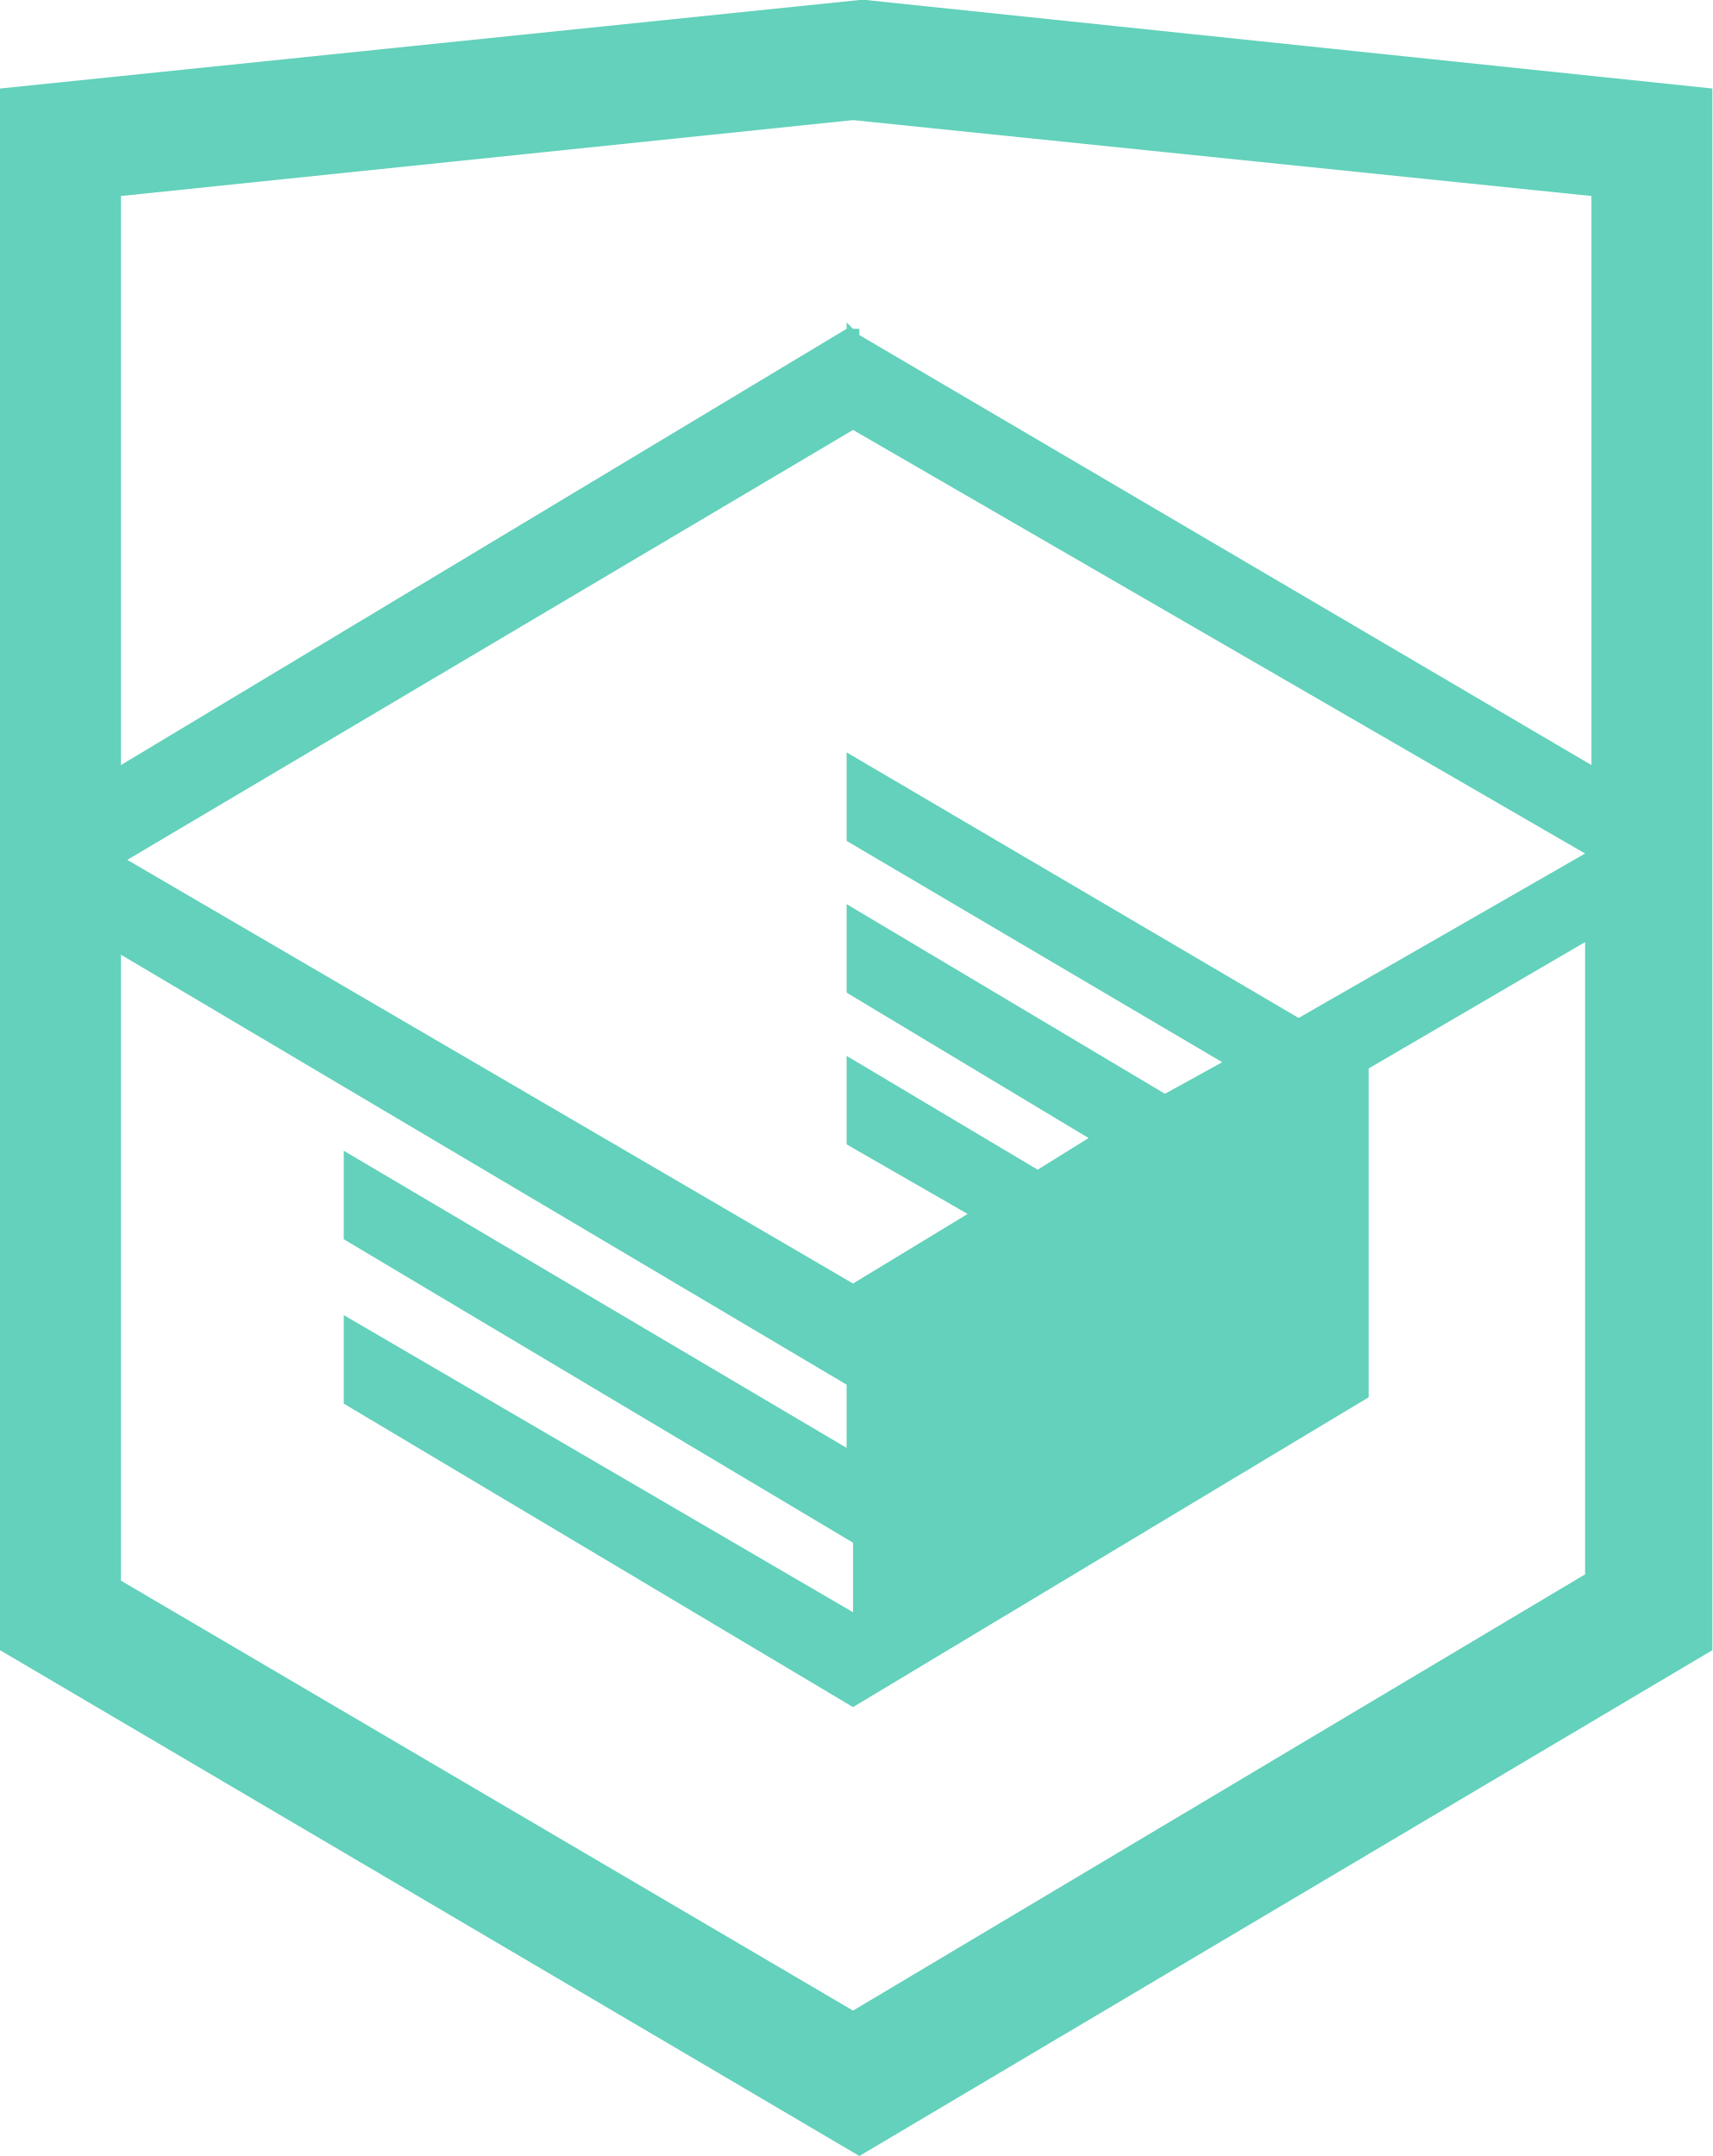
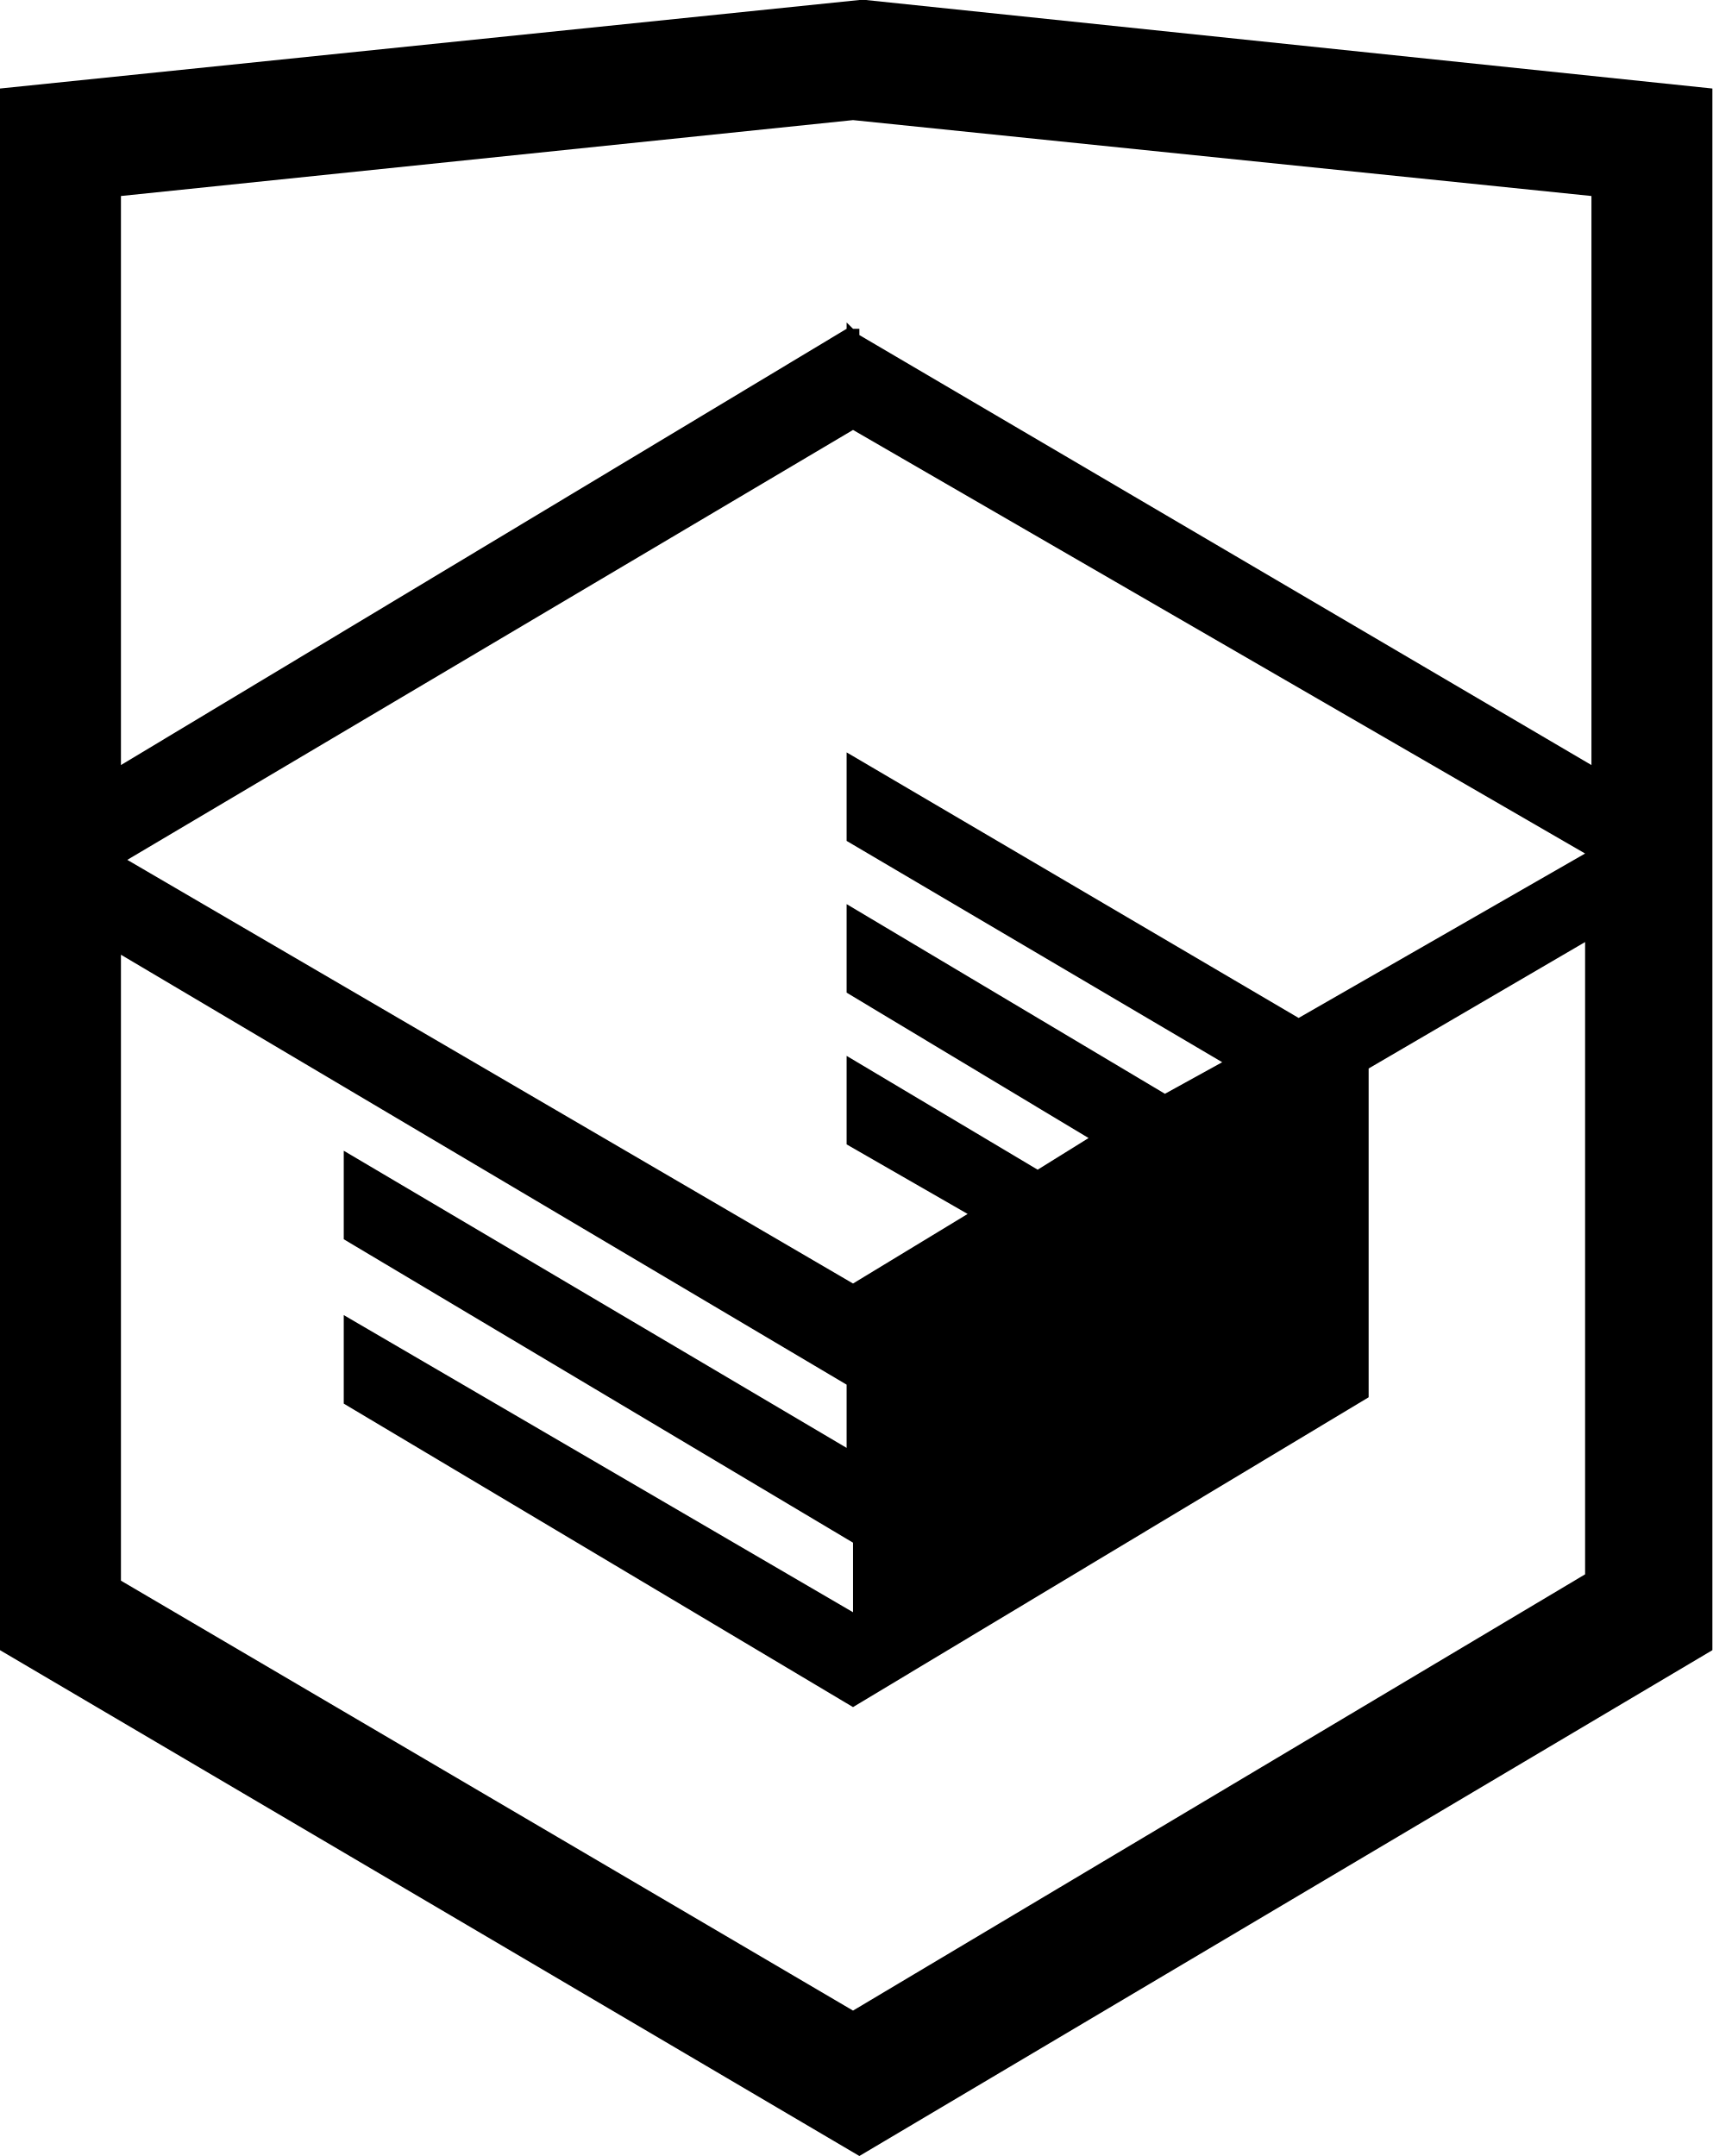
- <svg xmlns="http://www.w3.org/2000/svg" width="27" height="34" viewBox="0 0 27 34" fill="none">
-   <path d="M13.651 0H13.55L0 1.396V26.023L13.55 34L27 26.023V1.396L13.651 0ZM25.093 12.065L13.55 5.284V5.185H13.45L13.349 5.085V5.185L1.907 12.065V3.091L13.45 1.894L25.093 3.091V12.065ZM13.45 6.78L24.993 13.46L20.476 16.053L13.349 11.865V13.261L19.271 16.751L18.368 17.249L13.349 14.258V15.654L17.164 17.947L16.361 18.446L13.349 16.651V18.047L15.257 19.144L13.45 20.241L2.007 13.56L13.45 6.78ZM1.907 15.056L13.349 21.836V22.833L5.42 18.147V19.543L13.45 24.328V25.425L5.42 20.739V22.135L13.45 26.921L21.58 22.035V16.85L24.993 14.856V24.827L13.45 31.707L1.907 24.927V15.056Z" fill="#63D1BB" />
+ <svg xmlns="http://www.w3.org/2000/svg" width="27" height="34" viewBox="0 0 27 34">
+   <path d="M13.651 0H13.55L0 1.396V26.023L13.55 34L27 26.023V1.396L13.651 0ZM25.093 12.065L13.55 5.284V5.185H13.45L13.349 5.085V5.185L1.907 12.065V3.091L13.45 1.894L25.093 3.091V12.065ZM13.45 6.78L24.993 13.46L20.476 16.053L13.349 11.865V13.261L19.271 16.751L18.368 17.249L13.349 14.258V15.654L17.164 17.947L16.361 18.446L13.349 16.651V18.047L15.257 19.144L13.45 20.241L2.007 13.56L13.45 6.78ZM1.907 15.056L13.349 21.836V22.833L5.42 18.147V19.543L13.45 24.328V25.425L5.42 20.739V22.135L13.45 26.921L21.58 22.035V16.85L24.993 14.856V24.827L13.45 31.707L1.907 24.927V15.056Z" />
</svg>
